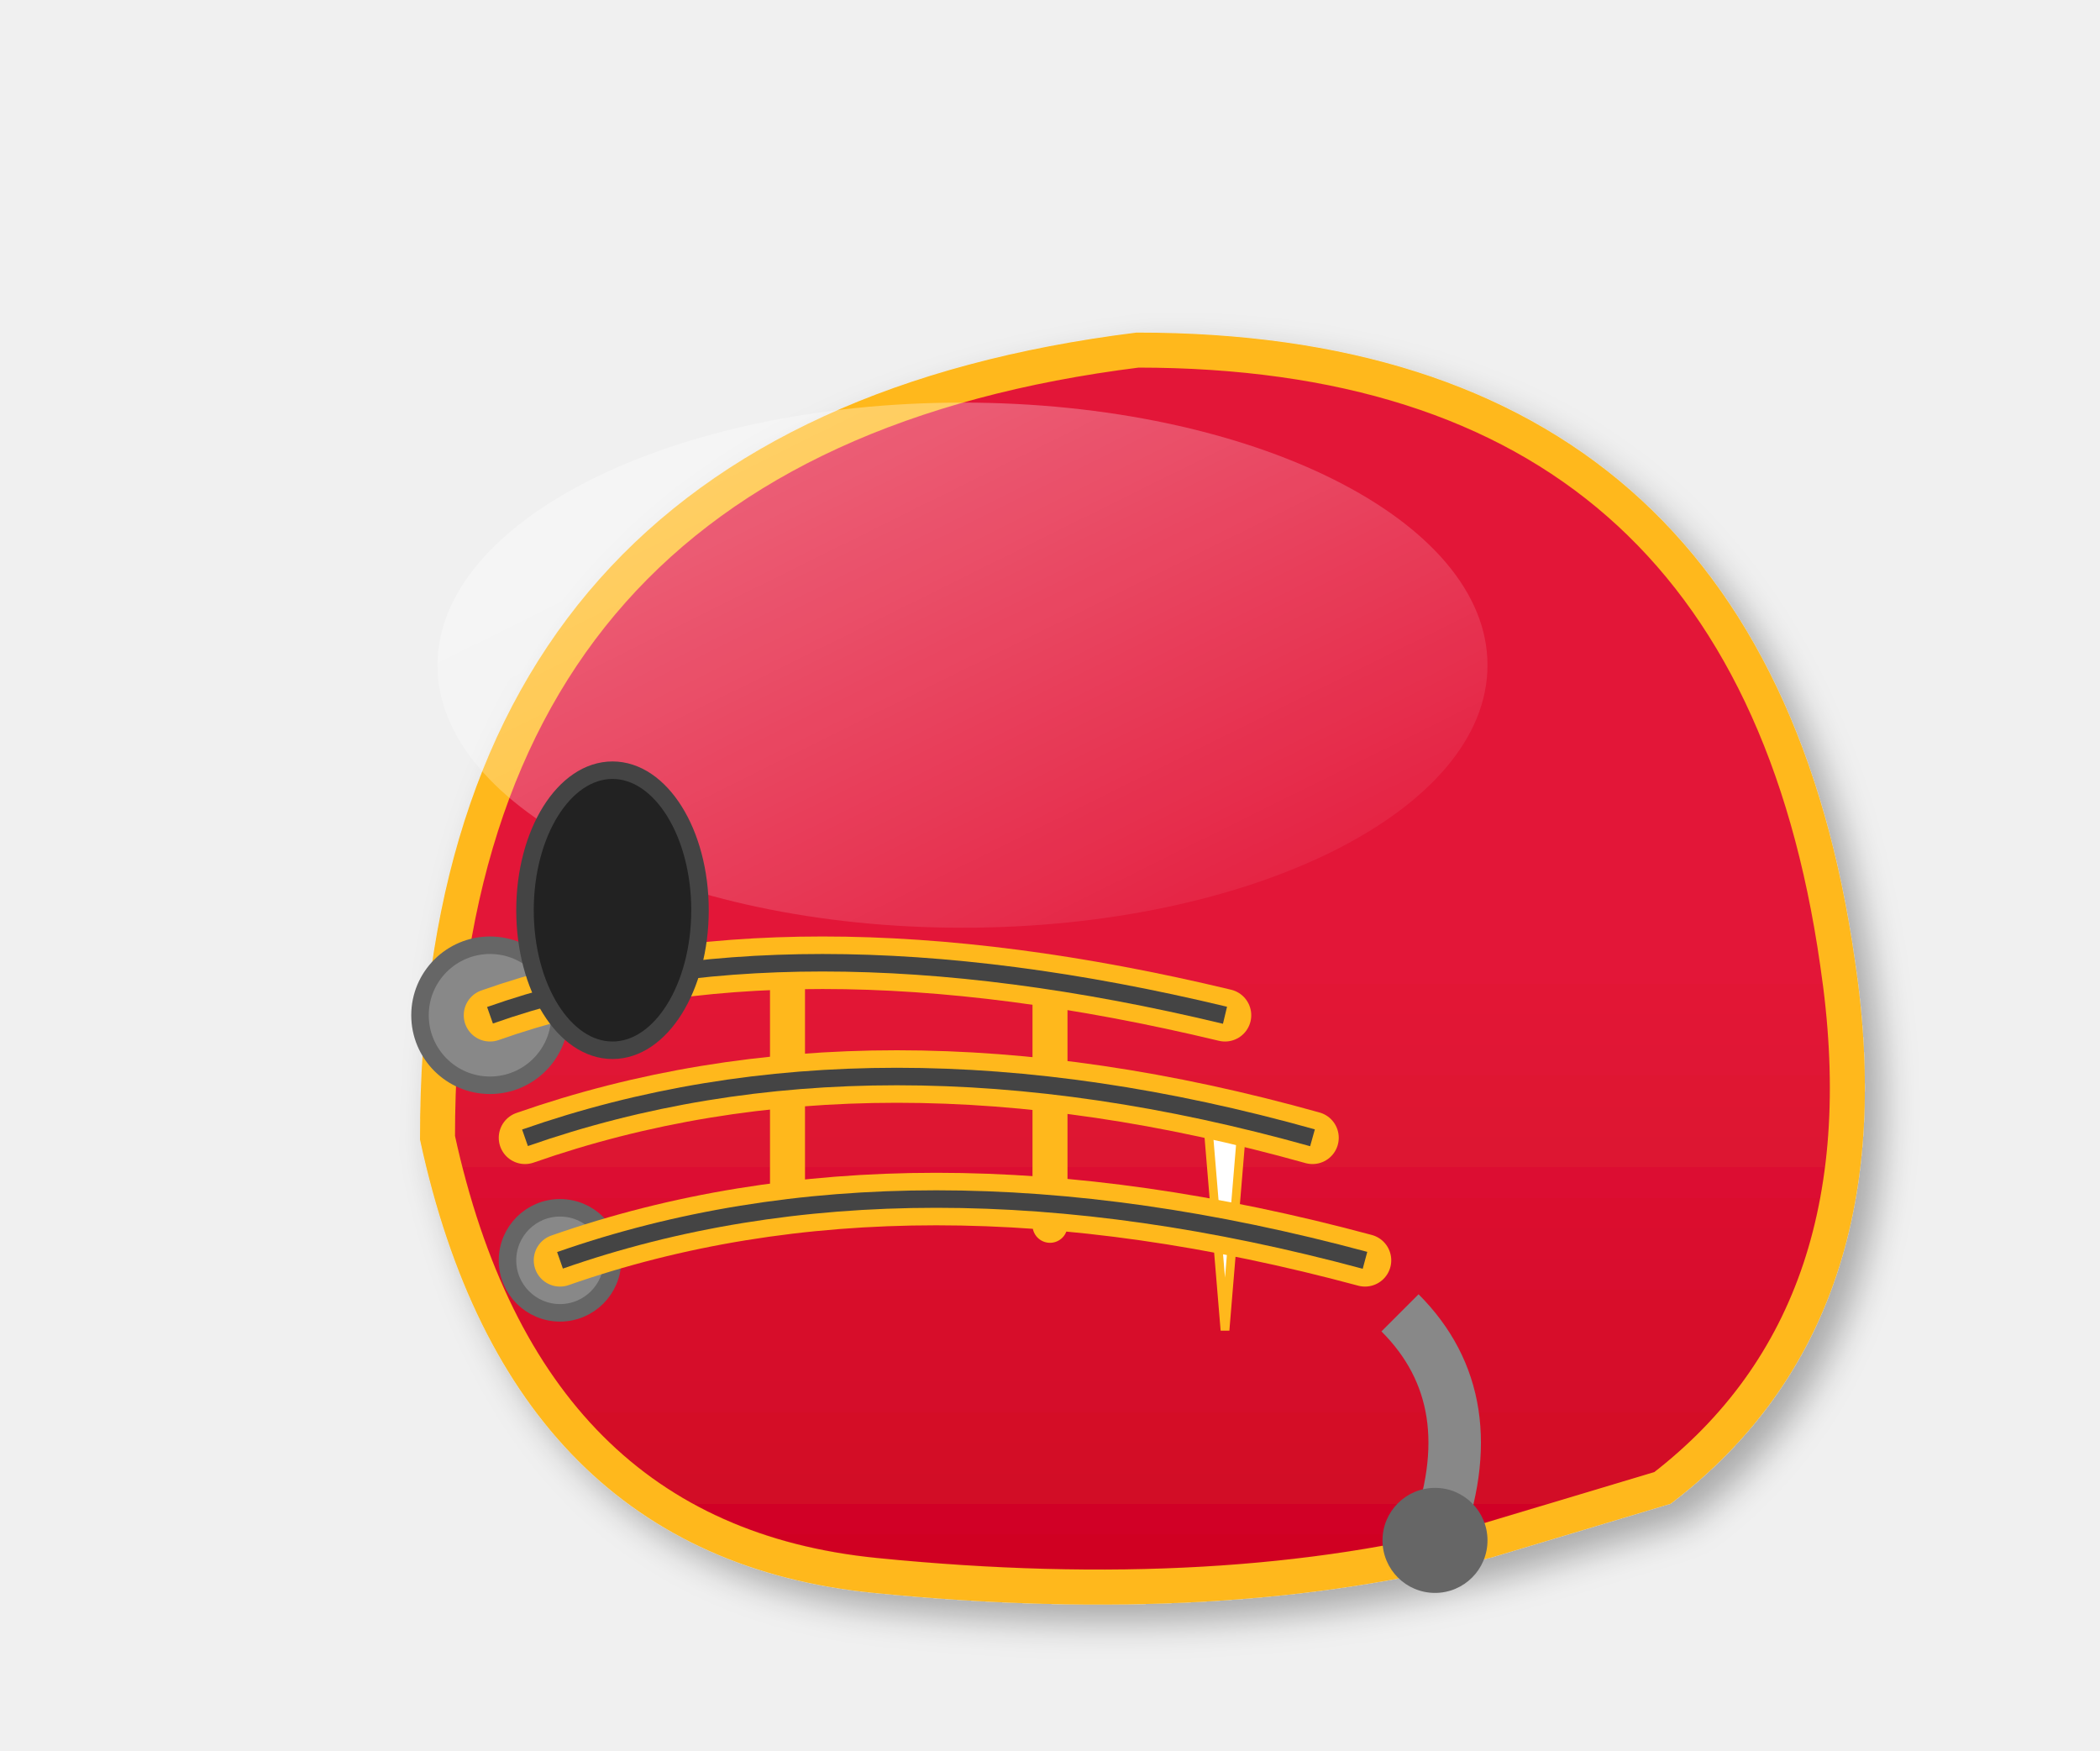
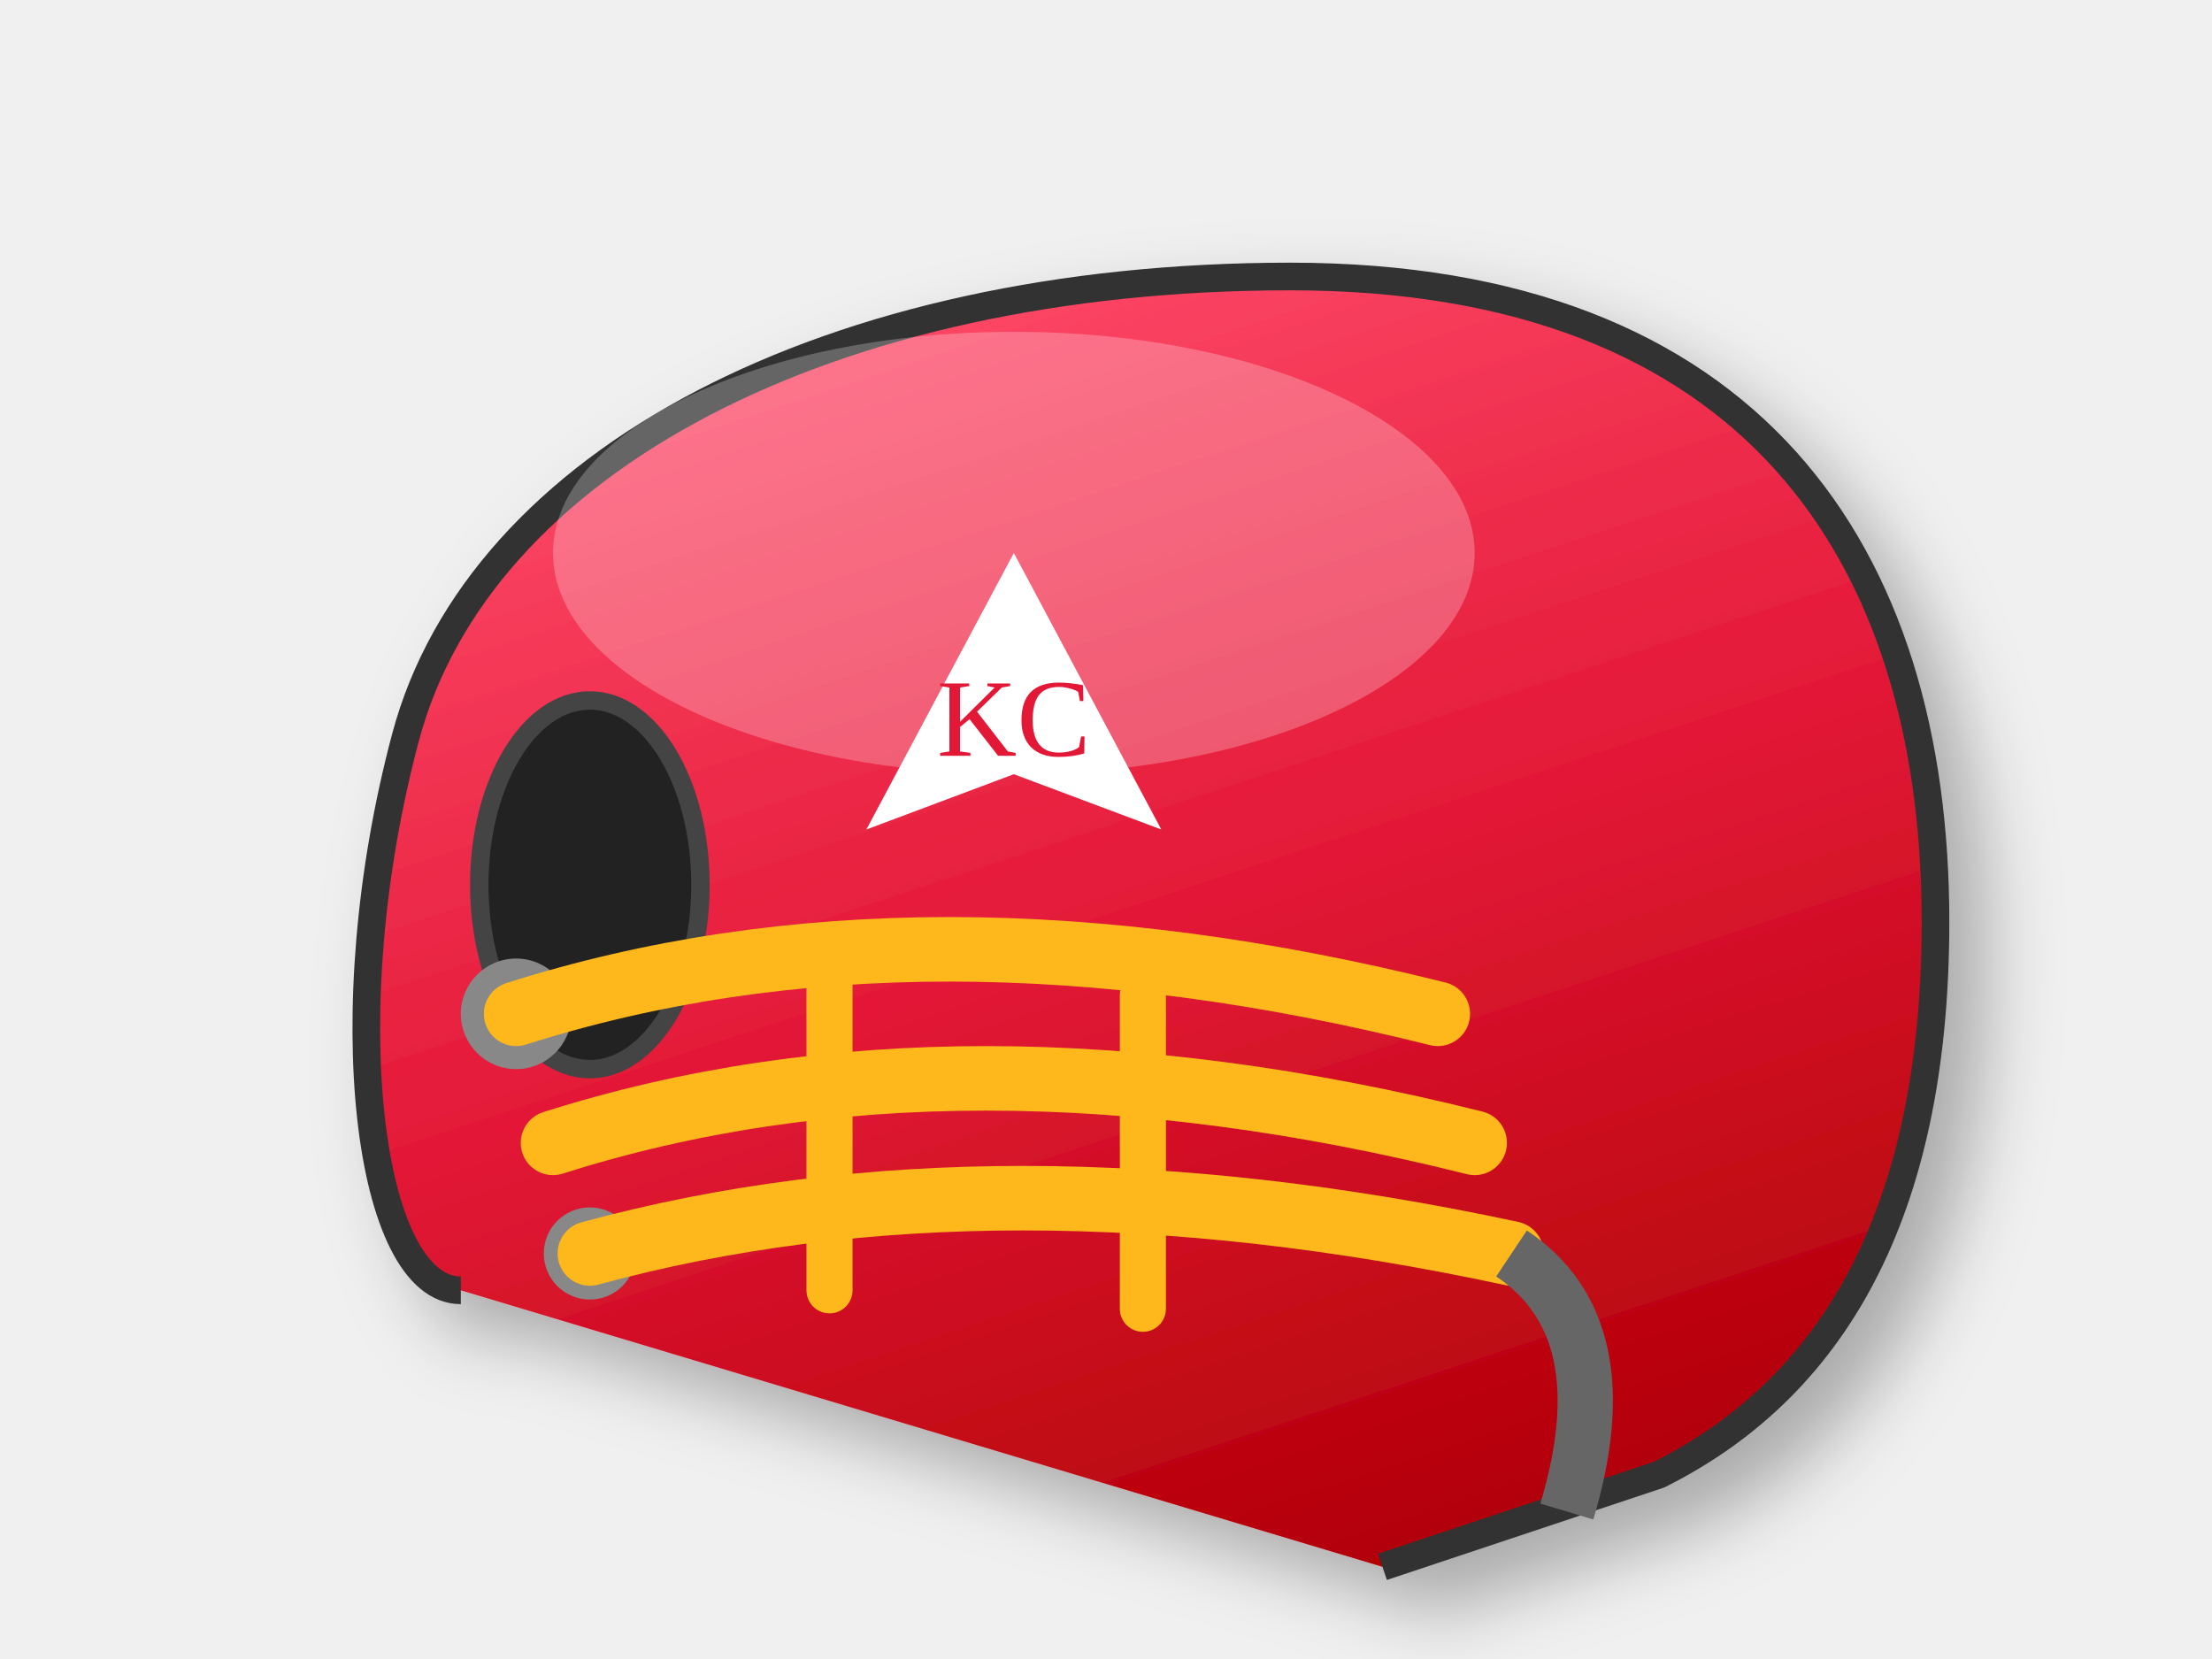
- <svg xmlns="http://www.w3.org/2000/svg" viewBox="0 0 120 100">
+ <svg xmlns="http://www.w3.org/2000/svg" viewBox="0 0 120 90">
  <defs>
-     <linearGradient id="helmetShellKC" x1="0%" y1="0%" x2="0%" y2="100%">
-       <stop offset="0%" style="stop-color:#E31837;stop-opacity:1" />
+     <linearGradient id="shellGradKC" x1="30%" y1="0%" x2="70%" y2="100%">
+       <stop offset="0%" style="stop-color:#ff4b6a;stop-opacity:1" />
      <stop offset="50%" style="stop-color:#E31837;stop-opacity:1" />
-       <stop offset="100%" style="stop-color:#cf0423;stop-opacity:1" />
-     </linearGradient>
-     <linearGradient id="helmetHighlightKC" x1="0%" y1="0%" x2="100%" y2="100%">
-       <stop offset="0%" style="stop-color:#ffffff;stop-opacity:0.4" />
-       <stop offset="100%" style="stop-color:#ffffff;stop-opacity:0" />
+       <stop offset="100%" style="stop-color:#b00004;stop-opacity:1" />
    </linearGradient>
    <filter id="shadowKC" x="-20%" y="-20%" width="140%" height="140%">
-       <feDropShadow dx="1" dy="1" stdDeviation="1" flood-opacity="0.3" />
+       <feDropShadow dx="2" dy="2" stdDeviation="2" flood-opacity="0.3" />
    </filter>
  </defs>
-   <path d="M 25 65 Q 25 25 65 20 Q 100 20 105 55 Q 108 75 95 85 L 85 88 Q 70 92 50 90 Q 30 88 25 65 Z" fill="url(#helmetShellKC)" stroke="#FFB81C" stroke-width="2" filter="url(#shadowKC)" />
-   <ellipse cx="55" cy="38" rx="30" ry="15" fill="url(#helmetHighlightKC)" />
-   <g transform="translate(45, 45) scale(0.5)">
-     <path d="M 48 38 L 52 38 L 50 62 Z M 40 50 L 60 50" fill="#FFFFFF" stroke="#FFB81C" stroke-width="1" />
+   <path d="M 25 70 C 20 70 18 55 22 40 C 26 25 45 15 70 15 C 95 15 105 30 105 50 C 105 65 100 75 90 80 L 75 85" fill="url(#shellGradKC)" stroke="#333333" stroke-width="1.5" filter="url(#shadowKC)" />
+   <ellipse cx="55" cy="30" rx="25" ry="12" fill="#FFFFFF" opacity="0.25" />
+   <path d="M 55 30 L 63 45 L 55 42 L 47 45 Z" fill="#FFFFFF" />
+   <text x="55" y="41" text-anchor="middle" font-size="6" fill="#E31837">KC</text>
+   <ellipse cx="32" cy="48" rx="6" ry="10" fill="#222222" stroke="#444444" stroke-width="1" />
+   <circle cx="28" cy="55" r="3" fill="#888888" />
+   <circle cx="32" cy="68" r="2.5" fill="#888888" />
+   <g stroke="#FFB81C" stroke-width="3.5" fill="none" stroke-linecap="round">
+     <path d="M 28 55 Q 50 48 78 55" />
+     <path d="M 30 62 Q 52 55 80 62" />
+     <path d="M 32 68 Q 54 62 82 68" />
+     <path d="M 45 52 L 45 70" stroke-width="2.5" />
+     <path d="M 62 54 L 62 71" stroke-width="2.5" />
  </g>
-   <circle cx="28" cy="58" r="4" fill="#888888" stroke="#666666" stroke-width="1" />
-   <circle cx="32" cy="72" r="3" fill="#888888" stroke="#666666" stroke-width="1" />
-   <g stroke="#FFB81C" stroke-width="3" fill="none" stroke-linecap="round">
-     <path d="M 28 58 Q 45 52 70 58" />
-     <path d="M 30 65 Q 50 58 75 65" />
-     <path d="M 32 72 Q 52 65 78 72" />
-     <path d="M 45 55 L 45 68" stroke-width="2" />
-     <path d="M 60 57 L 60 70" stroke-width="2" />
-   </g>
-   <path d="M 28 58 Q 45 52 70 58" stroke="#444444" stroke-width="1" fill="none" />
-   <path d="M 30 65 Q 50 58 75 65" stroke="#444444" stroke-width="1" fill="none" />
-   <path d="M 32 72 Q 52 65 78 72" stroke="#444444" stroke-width="1" fill="none" />
-   <ellipse cx="35" cy="52" rx="5" ry="8" fill="#222222" stroke="#444444" stroke-width="1" />
-   <path d="M 80 75 Q 85 80 82 88" stroke="#888888" stroke-width="3" fill="none" />
-   <circle cx="82" cy="88" r="3" fill="#666666" />
+   <path d="M 82 68 Q 88 72 85 82" stroke="#666666" stroke-width="3" fill="none" />
</svg>
